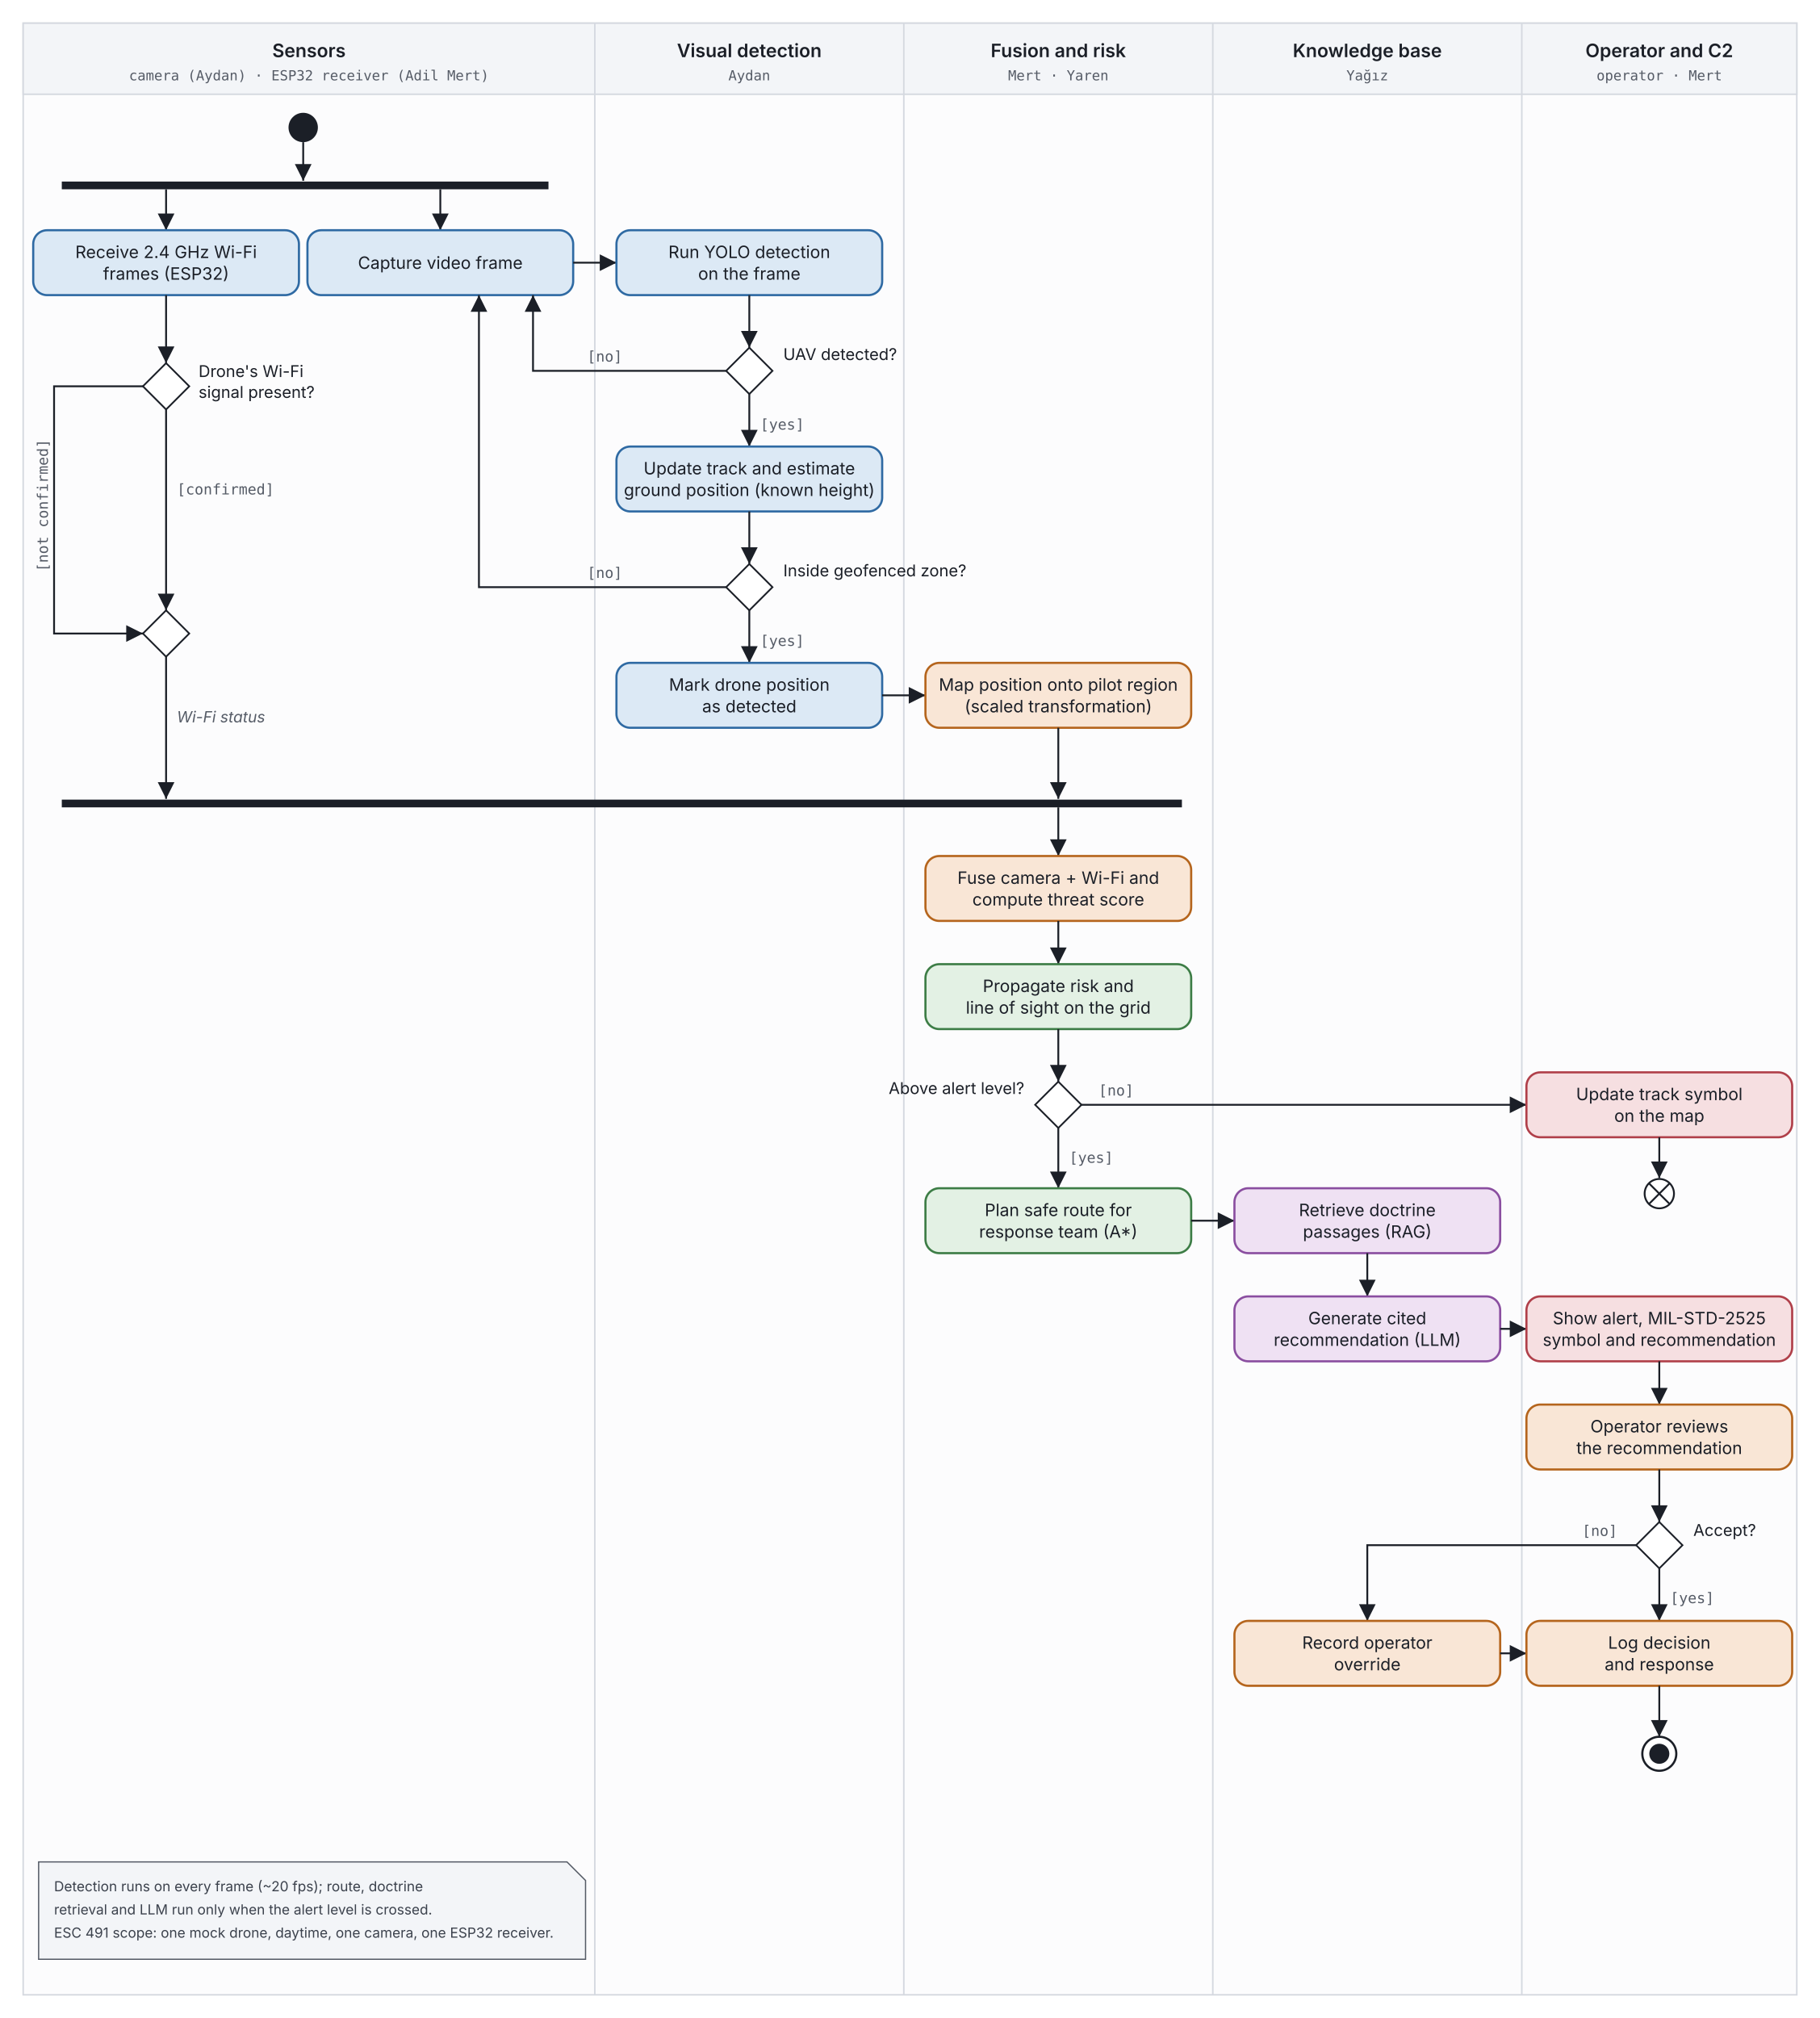
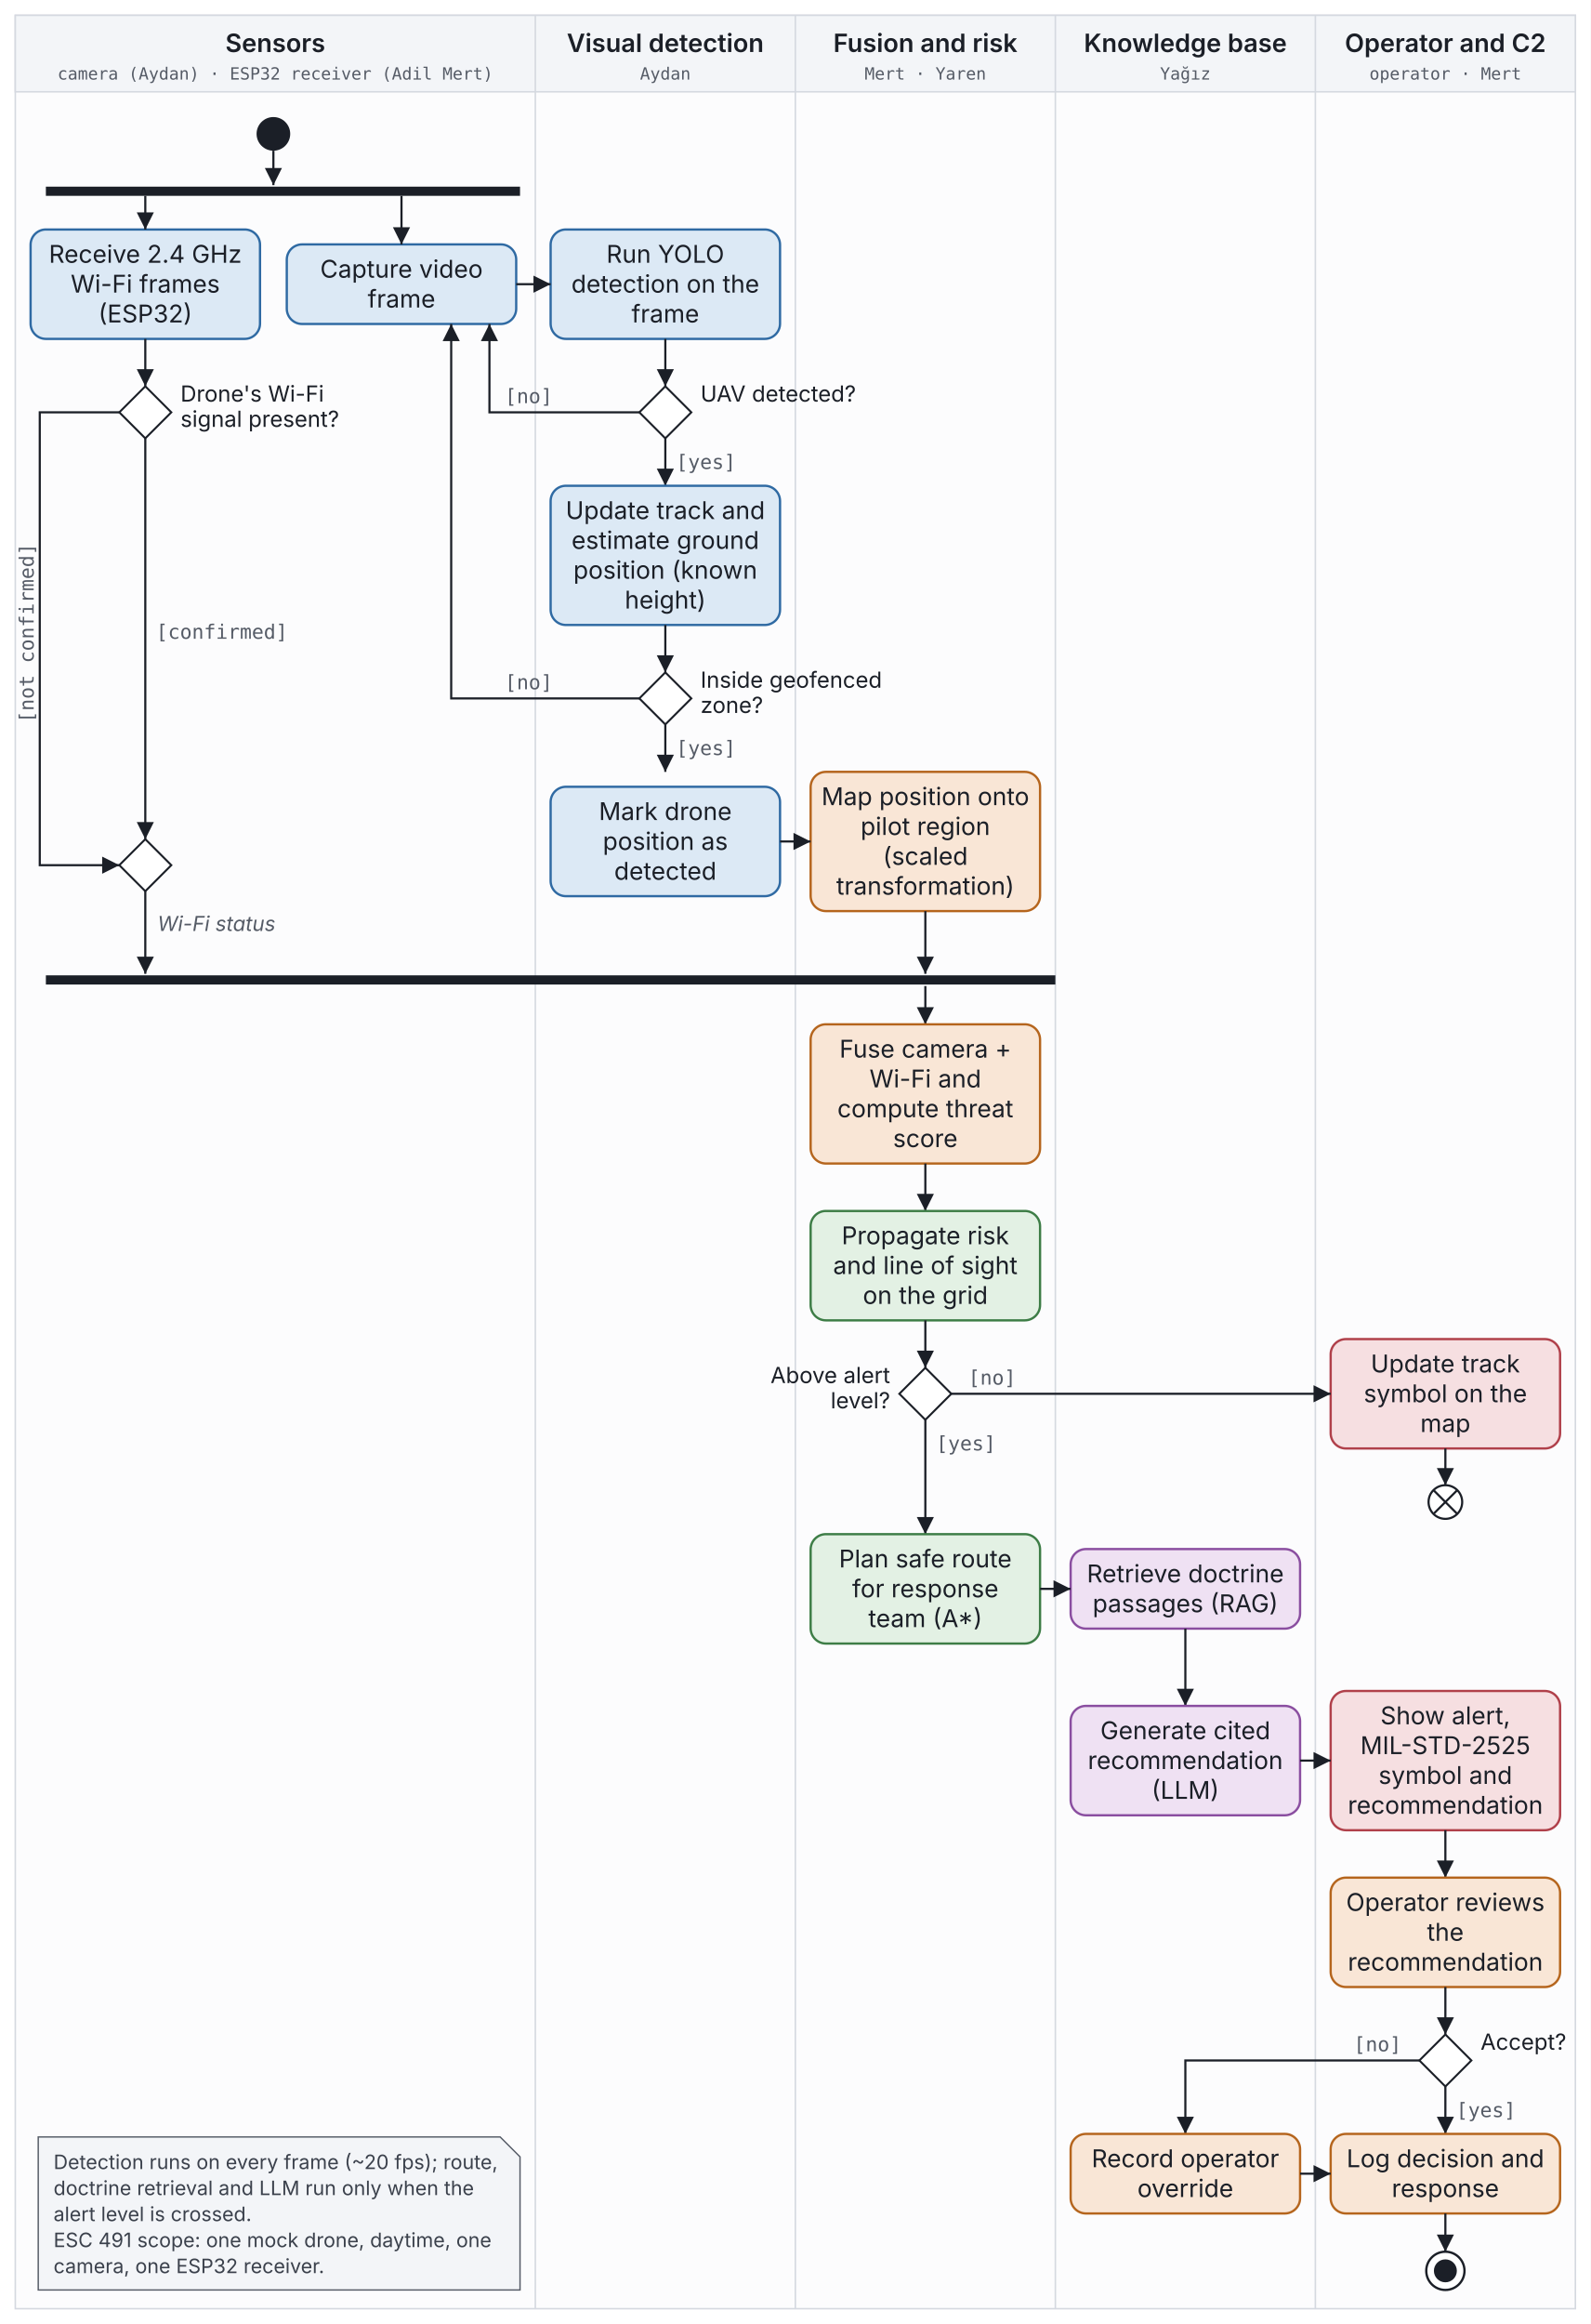
- <svg xmlns="http://www.w3.org/2000/svg" width="2356" height="2612" viewBox="0 0 2356 2612">
+ <svg xmlns="http://www.w3.org/2000/svg" width="2080" height="3038" viewBox="0 0 2080 3038">
  <defs>
-     <marker id="a" viewBox="0 0 10 10" refX="10" refY="5" markerWidth="9" markerHeight="9" orient="auto-start-reverse">
+     <marker id="a" viewBox="0 0 10 10" refX="10" refY="5" markerWidth="8" markerHeight="8" orient="auto-start-reverse">
      <path d="M0,0 L10,5 L0,10 z" fill="#1b1f27" />
    </marker>
  </defs>
-   <rect width="2356" height="2612" fill="#ffffff" />
-   <rect x="30" y="30" width="2296" height="2552" fill="#fcfcfd" stroke="#d5d9e0" stroke-width="2" />
-   <rect x="30" y="30" width="2296" height="92" fill="#f3f5f8" stroke="#d5d9e0" stroke-width="2" />
-   <text x="400.0" y="74" text-anchor="middle" font-family="Inter, DejaVu Sans, sans-serif" font-size="24" font-weight="600" fill="#1b1f27">Sensors</text>
-   <text x="400.0" y="104" text-anchor="middle" font-family="DejaVu Sans Mono, monospace" font-size="18" fill="#555b66">camera (Aydan) · ESP32 receiver (Adil Mert)</text>
-   <line x1="770" y1="30" x2="770" y2="2582" stroke="#d5d9e0" stroke-width="2" />
-   <text x="970.0" y="74" text-anchor="middle" font-family="Inter, DejaVu Sans, sans-serif" font-size="24" font-weight="600" fill="#1b1f27">Visual detection</text>
-   <text x="970.0" y="104" text-anchor="middle" font-family="DejaVu Sans Mono, monospace" font-size="18" fill="#555b66">Aydan</text>
-   <line x1="1170" y1="30" x2="1170" y2="2582" stroke="#d5d9e0" stroke-width="2" />
-   <text x="1370.0" y="74" text-anchor="middle" font-family="Inter, DejaVu Sans, sans-serif" font-size="24" font-weight="600" fill="#1b1f27">Fusion and risk</text>
-   <text x="1370.0" y="104" text-anchor="middle" font-family="DejaVu Sans Mono, monospace" font-size="18" fill="#555b66">Mert · Yaren</text>
-   <line x1="1570" y1="30" x2="1570" y2="2582" stroke="#d5d9e0" stroke-width="2" />
-   <text x="1770.0" y="74" text-anchor="middle" font-family="Inter, DejaVu Sans, sans-serif" font-size="24" font-weight="600" fill="#1b1f27">Knowledge base</text>
-   <text x="1770.0" y="104" text-anchor="middle" font-family="DejaVu Sans Mono, monospace" font-size="18" fill="#555b66">Yağız</text>
-   <line x1="1970" y1="30" x2="1970" y2="2582" stroke="#d5d9e0" stroke-width="2" />
-   <text x="2148.0" y="74" text-anchor="middle" font-family="Inter, DejaVu Sans, sans-serif" font-size="24" font-weight="600" fill="#1b1f27">Operator and C2</text>
-   <text x="2148.0" y="104" text-anchor="middle" font-family="DejaVu Sans Mono, monospace" font-size="18" fill="#555b66">operator · Mert</text>
-   <circle cx="392.5" cy="165" r="19" fill="#1b1f27" />
-   <path d="M392.5,184 L392.5,234" fill="none" stroke="#1b1f27" stroke-width="2.4" marker-end="url(#a)" />
-   <rect x="80" y="235" width="630" height="10" fill="#1b1f27" />
-   <path d="M570,245 L570,298.0" fill="none" stroke="#1b1f27" stroke-width="2.4" marker-end="url(#a)" />
-   <path d="M215,245 L215,298.0" fill="none" stroke="#1b1f27" stroke-width="2.4" marker-end="url(#a)" />
-   <rect x="398.0" y="298.0" width="344" height="84" rx="18" fill="#dce9f5" stroke="#2f6aa3" stroke-width="2.8" />
-   <text x="570" y="348.0" text-anchor="middle" font-family="Inter, DejaVu Sans, sans-serif" font-size="22" fill="#1b1f27">Capture video frame</text>
-   <path d="M742.0,340 L798.0,340" fill="none" stroke="#1b1f27" stroke-width="2.4" marker-end="url(#a)" />
-   <rect x="798.0" y="298.0" width="344" height="84" rx="18" fill="#dce9f5" stroke="#2f6aa3" stroke-width="2.8" />
-   <text x="970" y="334.0" text-anchor="middle" font-family="Inter, DejaVu Sans, sans-serif" font-size="22" fill="#1b1f27">Run YOLO detection</text>
-   <text x="970" y="362.0" text-anchor="middle" font-family="Inter, DejaVu Sans, sans-serif" font-size="22" fill="#1b1f27">on the frame</text>
-   <path d="M970,382.0 L970,450" fill="none" stroke="#1b1f27" stroke-width="2.4" marker-end="url(#a)" />
-   <polygon points="970,450 1000,480 970,510 940,480" fill="#ffffff" stroke="#1b1f27" stroke-width="2.2" />
-   <text x="1014" y="466" text-anchor="start" font-family="Inter, DejaVu Sans, sans-serif" font-size="21" fill="#1b1f27">UAV detected?</text>
-   <path d="M940,480 L690,480 L690,382.0" fill="none" stroke="#1b1f27" stroke-width="2.4" marker-end="url(#a)" />
-   <text x="760" y="468" font-family="DejaVu Sans Mono, monospace" font-size="19" fill="#555b66">[no]</text>
-   <path d="M970,510 L970,578.0" fill="none" stroke="#1b1f27" stroke-width="2.4" marker-end="url(#a)" />
-   <text x="984" y="556" font-family="DejaVu Sans Mono, monospace" font-size="19" fill="#555b66">[yes]</text>
-   <rect x="798.0" y="578.0" width="344" height="84" rx="18" fill="#dce9f5" stroke="#2f6aa3" stroke-width="2.8" />
-   <text x="970" y="614.0" text-anchor="middle" font-family="Inter, DejaVu Sans, sans-serif" font-size="22" fill="#1b1f27">Update track and estimate</text>
-   <text x="970" y="642.0" text-anchor="middle" font-family="Inter, DejaVu Sans, sans-serif" font-size="22" fill="#1b1f27">ground position (known height)</text>
-   <path d="M970,662.0 L970,730" fill="none" stroke="#1b1f27" stroke-width="2.4" marker-end="url(#a)" />
-   <polygon points="970,730 1000,760 970,790 940,760" fill="#ffffff" stroke="#1b1f27" stroke-width="2.2" />
-   <text x="1014" y="746" text-anchor="start" font-family="Inter, DejaVu Sans, sans-serif" font-size="21" fill="#1b1f27">Inside geofenced zone?</text>
-   <path d="M940,760 L620,760 L620,382.0" fill="none" stroke="#1b1f27" stroke-width="2.4" marker-end="url(#a)" />
-   <text x="760" y="748" font-family="DejaVu Sans Mono, monospace" font-size="19" fill="#555b66">[no]</text>
-   <path d="M970,790 L970,858.0" fill="none" stroke="#1b1f27" stroke-width="2.4" marker-end="url(#a)" />
-   <text x="984" y="836" font-family="DejaVu Sans Mono, monospace" font-size="19" fill="#555b66">[yes]</text>
-   <rect x="798.0" y="858.0" width="344" height="84" rx="18" fill="#dce9f5" stroke="#2f6aa3" stroke-width="2.8" />
-   <text x="970" y="894.0" text-anchor="middle" font-family="Inter, DejaVu Sans, sans-serif" font-size="22" fill="#1b1f27">Mark drone position</text>
-   <text x="970" y="922.0" text-anchor="middle" font-family="Inter, DejaVu Sans, sans-serif" font-size="22" fill="#1b1f27">as detected</text>
-   <path d="M1142.0,900 L1198.0,900" fill="none" stroke="#1b1f27" stroke-width="2.4" marker-end="url(#a)" />
-   <rect x="1198.0" y="858.0" width="344" height="84" rx="18" fill="#f9e6d6" stroke="#b5651d" stroke-width="2.8" />
-   <text x="1370" y="894.0" text-anchor="middle" font-family="Inter, DejaVu Sans, sans-serif" font-size="22" fill="#1b1f27">Map position onto pilot region</text>
-   <text x="1370" y="922.0" text-anchor="middle" font-family="Inter, DejaVu Sans, sans-serif" font-size="22" fill="#1b1f27">(scaled transformation)</text>
-   <rect x="43.0" y="298.0" width="344" height="84" rx="18" fill="#dce9f5" stroke="#2f6aa3" stroke-width="2.8" />
-   <text x="215" y="334.0" text-anchor="middle" font-family="Inter, DejaVu Sans, sans-serif" font-size="22" fill="#1b1f27">Receive 2.4 GHz Wi-Fi</text>
-   <text x="215" y="362.0" text-anchor="middle" font-family="Inter, DejaVu Sans, sans-serif" font-size="22" fill="#1b1f27">frames (ESP32)</text>
-   <path d="M215,382.0 L215,470" fill="none" stroke="#1b1f27" stroke-width="2.4" marker-end="url(#a)" />
-   <polygon points="215,470 245,500 215,530 185,500" fill="#ffffff" stroke="#1b1f27" stroke-width="2.2" />
-   <text x="257" y="488" text-anchor="start" font-family="Inter, DejaVu Sans, sans-serif" font-size="21" fill="#1b1f27">Drone's Wi-Fi</text>
-   <text x="257" y="515" text-anchor="start" font-family="Inter, DejaVu Sans, sans-serif" font-size="21" fill="#1b1f27">signal present?</text>
-   <path d="M215,530 L215,790" fill="none" stroke="#1b1f27" stroke-width="2.4" marker-end="url(#a)" />
-   <text x="229" y="640" font-family="DejaVu Sans Mono, monospace" font-size="19" fill="#555b66">[confirmed]</text>
-   <path d="M185,500 L70,500 L70,820 L185,820" fill="none" stroke="#1b1f27" stroke-width="2.4" marker-end="url(#a)" />
-   <text x="62" y="740" transform="rotate(-90 62 740)" font-family="DejaVu Sans Mono, monospace" font-size="19" fill="#555b66">[not confirmed]</text>
-   <polygon points="215,790 245,820 215,850 185,820" fill="#ffffff" stroke="#1b1f27" stroke-width="2.2" />
-   <path d="M215,850 L215,1034" fill="none" stroke="#1b1f27" stroke-width="2.4" marker-end="url(#a)" />
-   <text x="229" y="935" font-family="Inter, DejaVu Sans, sans-serif" font-size="20" font-style="italic" fill="#555b66">Wi-Fi status</text>
-   <rect x="80" y="1035" width="1450" height="10" fill="#1b1f27" />
-   <path d="M1370,942.0 L1370,1034" fill="none" stroke="#1b1f27" stroke-width="2.4" marker-end="url(#a)" />
-   <path d="M1370,1045 L1370,1108.0" fill="none" stroke="#1b1f27" stroke-width="2.4" marker-end="url(#a)" />
-   <rect x="1198.0" y="1108.0" width="344" height="84" rx="18" fill="#f9e6d6" stroke="#b5651d" stroke-width="2.8" />
-   <text x="1370" y="1144.0" text-anchor="middle" font-family="Inter, DejaVu Sans, sans-serif" font-size="22" fill="#1b1f27">Fuse camera + Wi-Fi and</text>
-   <text x="1370" y="1172.0" text-anchor="middle" font-family="Inter, DejaVu Sans, sans-serif" font-size="22" fill="#1b1f27">compute threat score</text>
-   <path d="M1370,1192.0 L1370,1248.0" fill="none" stroke="#1b1f27" stroke-width="2.4" marker-end="url(#a)" />
-   <rect x="1198.0" y="1248.0" width="344" height="84" rx="18" fill="#e3f1e4" stroke="#3d7d46" stroke-width="2.8" />
-   <text x="1370" y="1284.0" text-anchor="middle" font-family="Inter, DejaVu Sans, sans-serif" font-size="22" fill="#1b1f27">Propagate risk and</text>
-   <text x="1370" y="1312.0" text-anchor="middle" font-family="Inter, DejaVu Sans, sans-serif" font-size="22" fill="#1b1f27">line of sight on the grid</text>
-   <path d="M1370,1332.0 L1370,1400" fill="none" stroke="#1b1f27" stroke-width="2.4" marker-end="url(#a)" />
-   <polygon points="1370,1400 1400,1430 1370,1460 1340,1430" fill="#ffffff" stroke="#1b1f27" stroke-width="2.2" />
-   <text x="1326" y="1416" text-anchor="end" font-family="Inter, DejaVu Sans, sans-serif" font-size="21" fill="#1b1f27">Above alert level?</text>
-   <path d="M1400,1430 L1976.0,1430" fill="none" stroke="#1b1f27" stroke-width="2.4" marker-end="url(#a)" />
-   <text x="1422" y="1418" font-family="DejaVu Sans Mono, monospace" font-size="19" fill="#555b66">[no]</text>
-   <rect x="1976.0" y="1388.0" width="344" height="84" rx="18" fill="#f6dfe1" stroke="#b0404a" stroke-width="2.8" />
-   <text x="2148" y="1424.0" text-anchor="middle" font-family="Inter, DejaVu Sans, sans-serif" font-size="22" fill="#1b1f27">Update track symbol</text>
-   <text x="2148" y="1452.0" text-anchor="middle" font-family="Inter, DejaVu Sans, sans-serif" font-size="22" fill="#1b1f27">on the map</text>
-   <path d="M2148,1472.0 L2148,1525" fill="none" stroke="#1b1f27" stroke-width="2.4" marker-end="url(#a)" />
-   <circle cx="2148" cy="1545" r="19" fill="#ffffff" stroke="#1b1f27" stroke-width="2.4" />
-   <path d="M2135,1532 L2161,1558 M2135,1558 L2161,1532" stroke="#1b1f27" stroke-width="2.4" />
-   <path d="M1370,1460 L1370,1538.0" fill="none" stroke="#1b1f27" stroke-width="2.4" marker-end="url(#a)" />
-   <text x="1384" y="1505" font-family="DejaVu Sans Mono, monospace" font-size="19" fill="#555b66">[yes]</text>
-   <rect x="1198.0" y="1538.0" width="344" height="84" rx="18" fill="#e3f1e4" stroke="#3d7d46" stroke-width="2.8" />
-   <text x="1370" y="1574.0" text-anchor="middle" font-family="Inter, DejaVu Sans, sans-serif" font-size="22" fill="#1b1f27">Plan safe route for</text>
-   <text x="1370" y="1602.0" text-anchor="middle" font-family="Inter, DejaVu Sans, sans-serif" font-size="22" fill="#1b1f27">response team (A*)</text>
-   <path d="M1542.0,1580 L1598.0,1580" fill="none" stroke="#1b1f27" stroke-width="2.4" marker-end="url(#a)" />
-   <rect x="1598.0" y="1538.0" width="344" height="84" rx="18" fill="#efe1f3" stroke="#8a4ea0" stroke-width="2.8" />
-   <text x="1770" y="1574.0" text-anchor="middle" font-family="Inter, DejaVu Sans, sans-serif" font-size="22" fill="#1b1f27">Retrieve doctrine</text>
-   <text x="1770" y="1602.0" text-anchor="middle" font-family="Inter, DejaVu Sans, sans-serif" font-size="22" fill="#1b1f27">passages (RAG)</text>
-   <path d="M1770,1622.0 L1770,1678.0" fill="none" stroke="#1b1f27" stroke-width="2.4" marker-end="url(#a)" />
-   <rect x="1598.0" y="1678.0" width="344" height="84" rx="18" fill="#efe1f3" stroke="#8a4ea0" stroke-width="2.8" />
-   <text x="1770" y="1714.0" text-anchor="middle" font-family="Inter, DejaVu Sans, sans-serif" font-size="22" fill="#1b1f27">Generate cited</text>
-   <text x="1770" y="1742.0" text-anchor="middle" font-family="Inter, DejaVu Sans, sans-serif" font-size="22" fill="#1b1f27">recommendation (LLM)</text>
-   <path d="M1942.0,1720 L1976.0,1720" fill="none" stroke="#1b1f27" stroke-width="2.4" marker-end="url(#a)" />
-   <rect x="1976.0" y="1678.0" width="344" height="84" rx="18" fill="#f6dfe1" stroke="#b0404a" stroke-width="2.8" />
-   <text x="2148" y="1714.0" text-anchor="middle" font-family="Inter, DejaVu Sans, sans-serif" font-size="22" fill="#1b1f27">Show alert, MIL-STD-2525</text>
-   <text x="2148" y="1742.0" text-anchor="middle" font-family="Inter, DejaVu Sans, sans-serif" font-size="22" fill="#1b1f27">symbol and recommendation</text>
-   <path d="M2148,1762.0 L2148,1818.0" fill="none" stroke="#1b1f27" stroke-width="2.4" marker-end="url(#a)" />
-   <rect x="1976.0" y="1818.0" width="344" height="84" rx="18" fill="#f9e6d6" stroke="#b5651d" stroke-width="2.8" />
-   <text x="2148" y="1854.0" text-anchor="middle" font-family="Inter, DejaVu Sans, sans-serif" font-size="22" fill="#1b1f27">Operator reviews</text>
-   <text x="2148" y="1882.0" text-anchor="middle" font-family="Inter, DejaVu Sans, sans-serif" font-size="22" fill="#1b1f27">the recommendation</text>
-   <path d="M2148,1902.0 L2148,1970" fill="none" stroke="#1b1f27" stroke-width="2.4" marker-end="url(#a)" />
-   <polygon points="2148,1970 2178,2000 2148,2030 2118,2000" fill="#ffffff" stroke="#1b1f27" stroke-width="2.2" />
-   <text x="2192" y="1988" text-anchor="start" font-family="Inter, DejaVu Sans, sans-serif" font-size="21" fill="#1b1f27">Accept?</text>
-   <path d="M2118,2000 L1770,2000 L1770,2098.0" fill="none" stroke="#1b1f27" stroke-width="2.4" marker-end="url(#a)" />
-   <text x="2048" y="1988" font-family="DejaVu Sans Mono, monospace" font-size="19" fill="#555b66">[no]</text>
-   <path d="M2148,2030 L2148,2098.0" fill="none" stroke="#1b1f27" stroke-width="2.4" marker-end="url(#a)" />
-   <text x="2162" y="2075" font-family="DejaVu Sans Mono, monospace" font-size="19" fill="#555b66">[yes]</text>
-   <rect x="1598.0" y="2098.0" width="344" height="84" rx="18" fill="#f9e6d6" stroke="#b5651d" stroke-width="2.8" />
-   <text x="1770" y="2134.0" text-anchor="middle" font-family="Inter, DejaVu Sans, sans-serif" font-size="22" fill="#1b1f27">Record operator</text>
-   <text x="1770" y="2162.0" text-anchor="middle" font-family="Inter, DejaVu Sans, sans-serif" font-size="22" fill="#1b1f27">override</text>
-   <path d="M1942.0,2140 L1976.0,2140" fill="none" stroke="#1b1f27" stroke-width="2.4" marker-end="url(#a)" />
-   <rect x="1976.0" y="2098.0" width="344" height="84" rx="18" fill="#f9e6d6" stroke="#b5651d" stroke-width="2.8" />
-   <text x="2148" y="2134.0" text-anchor="middle" font-family="Inter, DejaVu Sans, sans-serif" font-size="22" fill="#1b1f27">Log decision</text>
-   <text x="2148" y="2162.0" text-anchor="middle" font-family="Inter, DejaVu Sans, sans-serif" font-size="22" fill="#1b1f27">and response</text>
-   <path d="M2148,2182.0 L2148,2248" fill="none" stroke="#1b1f27" stroke-width="2.4" marker-end="url(#a)" />
-   <circle cx="2148" cy="2270" r="22" fill="#ffffff" stroke="#1b1f27" stroke-width="2.8" />
-   <circle cx="2148" cy="2270" r="13" fill="#1b1f27" />
-   <path d="M50,2410 L734,2410 L758,2434 L758,2536 L50,2536 z" fill="#f3f5f8" stroke="#555b66" stroke-width="1.6" />
-   <text x="70" y="2448" font-family="Inter, DejaVu Sans, sans-serif" font-size="18" fill="#3b414c">Detection runs on every frame (~20 fps); route, doctrine</text>
-   <text x="70" y="2478" font-family="Inter, DejaVu Sans, sans-serif" font-size="18" fill="#3b414c">retrieval and LLM run only when the alert level is crossed.</text>
-   <text x="70" y="2508" font-family="Inter, DejaVu Sans, sans-serif" font-size="18" fill="#3b414c">ESC 491 scope: one mock drone, daytime, one camera, one ESP32 receiver.</text>
+   <rect width="2080" height="3038" fill="#ffffff" />
+   <rect x="20" y="20" width="2040" height="2998" fill="#fcfcfd" stroke="#d5d9e0" stroke-width="2" />
+   <rect x="20" y="20" width="2040" height="100" fill="#f3f5f8" stroke="#d5d9e0" stroke-width="2" />
+   <text x="360.0" y="68" text-anchor="middle" font-family="Inter, DejaVu Sans, sans-serif" font-size="33" font-weight="600" fill="#1b1f27">Sensors</text>
+   <text x="360.0" y="104" text-anchor="middle" font-family="DejaVu Sans Mono, monospace" font-size="22" fill="#555b66">camera (Aydan) · ESP32 receiver (Adil Mert)</text>
+   <line x1="700" y1="20" x2="700" y2="3018" stroke="#d5d9e0" stroke-width="2" />
+   <text x="870.0" y="68" text-anchor="middle" font-family="Inter, DejaVu Sans, sans-serif" font-size="33" font-weight="600" fill="#1b1f27">Visual detection</text>
+   <text x="870.0" y="104" text-anchor="middle" font-family="DejaVu Sans Mono, monospace" font-size="22" fill="#555b66">Aydan</text>
+   <line x1="1040" y1="20" x2="1040" y2="3018" stroke="#d5d9e0" stroke-width="2" />
+   <text x="1210.0" y="68" text-anchor="middle" font-family="Inter, DejaVu Sans, sans-serif" font-size="33" font-weight="600" fill="#1b1f27">Fusion and risk</text>
+   <text x="1210.0" y="104" text-anchor="middle" font-family="DejaVu Sans Mono, monospace" font-size="22" fill="#555b66">Mert · Yaren</text>
+   <line x1="1380" y1="20" x2="1380" y2="3018" stroke="#d5d9e0" stroke-width="2" />
+   <text x="1550.0" y="68" text-anchor="middle" font-family="Inter, DejaVu Sans, sans-serif" font-size="33" font-weight="600" fill="#1b1f27">Knowledge base</text>
+   <text x="1550.0" y="104" text-anchor="middle" font-family="DejaVu Sans Mono, monospace" font-size="22" fill="#555b66">Yağız</text>
+   <line x1="1720" y1="20" x2="1720" y2="3018" stroke="#d5d9e0" stroke-width="2" />
+   <text x="1890.0" y="68" text-anchor="middle" font-family="Inter, DejaVu Sans, sans-serif" font-size="33" font-weight="600" fill="#1b1f27">Operator and C2</text>
+   <text x="1890.0" y="104" text-anchor="middle" font-family="DejaVu Sans Mono, monospace" font-size="22" fill="#555b66">operator · Mert</text>
+   <circle cx="357.5" cy="175" r="22" fill="#1b1f27" />
+   <path d="M357.5,197 L357.5,242" fill="none" stroke="#1b1f27" stroke-width="2.8" marker-end="url(#a)" />
+   <rect x="60" y="244" width="620" height="12" fill="#1b1f27" />
+   <rect x="40.0" y="300.0" width="300" height="143" rx="20" fill="#dce9f5" stroke="#2f6aa3" stroke-width="3" />
+   <text x="190" y="343.5" text-anchor="middle" font-family="Inter, DejaVu Sans, sans-serif" font-size="32" fill="#1b1f27">Receive 2.4 GHz</text>
+   <text x="190" y="382.5" text-anchor="middle" font-family="Inter, DejaVu Sans, sans-serif" font-size="32" fill="#1b1f27">Wi-Fi frames</text>
+   <text x="190" y="421.5" text-anchor="middle" font-family="Inter, DejaVu Sans, sans-serif" font-size="32" fill="#1b1f27">(ESP32)</text>
+   <rect x="375.0" y="319.5" width="300" height="104" rx="20" fill="#dce9f5" stroke="#2f6aa3" stroke-width="3" />
+   <text x="525" y="363.0" text-anchor="middle" font-family="Inter, DejaVu Sans, sans-serif" font-size="32" fill="#1b1f27">Capture video</text>
+   <text x="525" y="402.0" text-anchor="middle" font-family="Inter, DejaVu Sans, sans-serif" font-size="32" fill="#1b1f27">frame</text>
+   <rect x="720.0" y="300.0" width="300" height="143" rx="20" fill="#dce9f5" stroke="#2f6aa3" stroke-width="3" />
+   <text x="870" y="343.5" text-anchor="middle" font-family="Inter, DejaVu Sans, sans-serif" font-size="32" fill="#1b1f27">Run YOLO</text>
+   <text x="870" y="382.5" text-anchor="middle" font-family="Inter, DejaVu Sans, sans-serif" font-size="32" fill="#1b1f27">detection on the</text>
+   <text x="870" y="421.5" text-anchor="middle" font-family="Inter, DejaVu Sans, sans-serif" font-size="32" fill="#1b1f27">frame</text>
+   <path d="M190,256 L190,300.0" fill="none" stroke="#1b1f27" stroke-width="2.8" marker-end="url(#a)" />
+   <path d="M525,256 L525,319.5" fill="none" stroke="#1b1f27" stroke-width="2.8" marker-end="url(#a)" />
+   <path d="M675.0,371.5 L720.0,371.5" fill="none" stroke="#1b1f27" stroke-width="2.8" marker-end="url(#a)" />
+   <path d="M870,443.0 L870,505.0" fill="none" stroke="#1b1f27" stroke-width="2.8" marker-end="url(#a)" />
+   <polygon points="870,505.0 904,539.0 870,573.0 836,539.0" fill="#ffffff" stroke="#1b1f27" stroke-width="2.6" />
+   <text x="916" y="525.0" text-anchor="start" font-family="Inter, DejaVu Sans, sans-serif" font-size="29" fill="#1b1f27">UAV detected?</text>
+   <path d="M836,539.0 L640,539.0 L640,423.5" fill="none" stroke="#1b1f27" stroke-width="2.8" marker-end="url(#a)" />
+   <text x="660" y="527.0" font-family="DejaVu Sans Mono, monospace" font-size="26" fill="#555b66">[no]</text>
+   <path d="M870,573.0 L870,635.0" fill="none" stroke="#1b1f27" stroke-width="2.8" marker-end="url(#a)" />
+   <text x="884" y="613.0" font-family="DejaVu Sans Mono, monospace" font-size="26" fill="#555b66">[yes]</text>
+   <rect x="720.0" y="635.0" width="300" height="182" rx="20" fill="#dce9f5" stroke="#2f6aa3" stroke-width="3" />
+   <text x="870" y="678.5" text-anchor="middle" font-family="Inter, DejaVu Sans, sans-serif" font-size="32" fill="#1b1f27">Update track and</text>
+   <text x="870" y="717.5" text-anchor="middle" font-family="Inter, DejaVu Sans, sans-serif" font-size="32" fill="#1b1f27">estimate ground</text>
+   <text x="870" y="756.5" text-anchor="middle" font-family="Inter, DejaVu Sans, sans-serif" font-size="32" fill="#1b1f27">position (known</text>
+   <text x="870" y="795.5" text-anchor="middle" font-family="Inter, DejaVu Sans, sans-serif" font-size="32" fill="#1b1f27">height)</text>
+   <path d="M870,817.0 L870,879.0" fill="none" stroke="#1b1f27" stroke-width="2.8" marker-end="url(#a)" />
+   <polygon points="870,879.0 904,913.0 870,947.0 836,913.0" fill="#ffffff" stroke="#1b1f27" stroke-width="2.6" />
+   <text x="916" y="899.0" text-anchor="start" font-family="Inter, DejaVu Sans, sans-serif" font-size="29" fill="#1b1f27">Inside geofenced</text>
+   <text x="916" y="932.0" text-anchor="start" font-family="Inter, DejaVu Sans, sans-serif" font-size="29" fill="#1b1f27">zone?</text>
+   <path d="M836,913.0 L590,913.0 L590,423.5" fill="none" stroke="#1b1f27" stroke-width="2.8" marker-end="url(#a)" />
+   <text x="660" y="901.0" font-family="DejaVu Sans Mono, monospace" font-size="26" fill="#555b66">[no]</text>
+   <path d="M870,947.0 L870,1009.0" fill="none" stroke="#1b1f27" stroke-width="2.8" marker-end="url(#a)" />
+   <text x="884" y="987.0" font-family="DejaVu Sans Mono, monospace" font-size="26" fill="#555b66">[yes]</text>
+   <rect x="720.0" y="1028.5" width="300" height="143" rx="20" fill="#dce9f5" stroke="#2f6aa3" stroke-width="3" />
+   <text x="870" y="1072.0" text-anchor="middle" font-family="Inter, DejaVu Sans, sans-serif" font-size="32" fill="#1b1f27">Mark drone</text>
+   <text x="870" y="1111.0" text-anchor="middle" font-family="Inter, DejaVu Sans, sans-serif" font-size="32" fill="#1b1f27">position as</text>
+   <text x="870" y="1150.0" text-anchor="middle" font-family="Inter, DejaVu Sans, sans-serif" font-size="32" fill="#1b1f27">detected</text>
+   <rect x="1060.0" y="1009.0" width="300" height="182" rx="20" fill="#f9e6d6" stroke="#b5651d" stroke-width="3" />
+   <text x="1210" y="1052.5" text-anchor="middle" font-family="Inter, DejaVu Sans, sans-serif" font-size="32" fill="#1b1f27">Map position onto</text>
+   <text x="1210" y="1091.5" text-anchor="middle" font-family="Inter, DejaVu Sans, sans-serif" font-size="32" fill="#1b1f27">pilot region</text>
+   <text x="1210" y="1130.5" text-anchor="middle" font-family="Inter, DejaVu Sans, sans-serif" font-size="32" fill="#1b1f27">(scaled</text>
+   <text x="1210" y="1169.5" text-anchor="middle" font-family="Inter, DejaVu Sans, sans-serif" font-size="32" fill="#1b1f27">transformation)</text>
+   <path d="M1020.0,1100.0 L1060.0,1100.0" fill="none" stroke="#1b1f27" stroke-width="2.8" marker-end="url(#a)" />
+   <path d="M190,443.0 L190,505.0" fill="none" stroke="#1b1f27" stroke-width="2.8" marker-end="url(#a)" />
+   <polygon points="190,505.0 224,539.0 190,573.0 156,539.0" fill="#ffffff" stroke="#1b1f27" stroke-width="2.6" />
+   <text x="236" y="525.0" text-anchor="start" font-family="Inter, DejaVu Sans, sans-serif" font-size="29" fill="#1b1f27">Drone's Wi-Fi</text>
+   <text x="236" y="558.0" text-anchor="start" font-family="Inter, DejaVu Sans, sans-serif" font-size="29" fill="#1b1f27">signal present?</text>
+   <path d="M190,573.0 L190,1097.0" fill="none" stroke="#1b1f27" stroke-width="2.8" marker-end="url(#a)" />
+   <text x="204" y="835.0" font-family="DejaVu Sans Mono, monospace" font-size="26" fill="#555b66">[confirmed]</text>
+   <path d="M156,539.0 L52,539.0 L52,1131.0 L156,1131.0" fill="none" stroke="#1b1f27" stroke-width="2.8" marker-end="url(#a)" />
+   <text x="44" y="945.0" transform="rotate(-90 44 945.0)" font-family="DejaVu Sans Mono, monospace" font-size="26" fill="#555b66">[not confirmed]</text>
+   <polygon points="190,1097.0 224,1131.0 190,1165.0 156,1131.0" fill="#ffffff" stroke="#1b1f27" stroke-width="2.6" />
+   <path d="M190,1165.0 L190,1273.0" fill="none" stroke="#1b1f27" stroke-width="2.8" marker-end="url(#a)" />
+   <text x="206" y="1217.0" font-family="Inter, DejaVu Sans, sans-serif" font-size="27" font-style="italic" fill="#555b66">Wi-Fi status</text>
+   <rect x="60" y="1275.0" width="1320.0" height="12" fill="#1b1f27" />
+   <path d="M1210,1191.0 L1210,1273.0" fill="none" stroke="#1b1f27" stroke-width="2.8" marker-end="url(#a)" />
+   <path d="M1210,1289.0 L1210,1339.0" fill="none" stroke="#1b1f27" stroke-width="2.8" marker-end="url(#a)" />
+   <rect x="1060.0" y="1339.0" width="300" height="182" rx="20" fill="#f9e6d6" stroke="#b5651d" stroke-width="3" />
+   <text x="1210" y="1382.5" text-anchor="middle" font-family="Inter, DejaVu Sans, sans-serif" font-size="32" fill="#1b1f27">Fuse camera +</text>
+   <text x="1210" y="1421.5" text-anchor="middle" font-family="Inter, DejaVu Sans, sans-serif" font-size="32" fill="#1b1f27">Wi-Fi and</text>
+   <text x="1210" y="1460.5" text-anchor="middle" font-family="Inter, DejaVu Sans, sans-serif" font-size="32" fill="#1b1f27">compute threat</text>
+   <text x="1210" y="1499.5" text-anchor="middle" font-family="Inter, DejaVu Sans, sans-serif" font-size="32" fill="#1b1f27">score</text>
+   <path d="M1210,1521.0 L1210,1583.0" fill="none" stroke="#1b1f27" stroke-width="2.8" marker-end="url(#a)" />
+   <rect x="1060.0" y="1583.0" width="300" height="143" rx="20" fill="#e3f1e4" stroke="#3d7d46" stroke-width="3" />
+   <text x="1210" y="1626.5" text-anchor="middle" font-family="Inter, DejaVu Sans, sans-serif" font-size="32" fill="#1b1f27">Propagate risk</text>
+   <text x="1210" y="1665.5" text-anchor="middle" font-family="Inter, DejaVu Sans, sans-serif" font-size="32" fill="#1b1f27">and line of sight</text>
+   <text x="1210" y="1704.5" text-anchor="middle" font-family="Inter, DejaVu Sans, sans-serif" font-size="32" fill="#1b1f27">on the grid</text>
+   <path d="M1210,1726.0 L1210,1788.0" fill="none" stroke="#1b1f27" stroke-width="2.8" marker-end="url(#a)" />
+   <polygon points="1210,1788.0 1244,1822.0 1210,1856.0 1176,1822.0" fill="#ffffff" stroke="#1b1f27" stroke-width="2.6" />
+   <text x="1164" y="1808.0" text-anchor="end" font-family="Inter, DejaVu Sans, sans-serif" font-size="29" fill="#1b1f27">Above alert</text>
+   <text x="1164" y="1841.0" text-anchor="end" font-family="Inter, DejaVu Sans, sans-serif" font-size="29" fill="#1b1f27">level?</text>
+   <rect x="1740.0" y="1750.5" width="300" height="143" rx="20" fill="#f6dfe1" stroke="#b0404a" stroke-width="3" />
+   <text x="1890" y="1794.0" text-anchor="middle" font-family="Inter, DejaVu Sans, sans-serif" font-size="32" fill="#1b1f27">Update track</text>
+   <text x="1890" y="1833.0" text-anchor="middle" font-family="Inter, DejaVu Sans, sans-serif" font-size="32" fill="#1b1f27">symbol on the</text>
+   <text x="1890" y="1872.0" text-anchor="middle" font-family="Inter, DejaVu Sans, sans-serif" font-size="32" fill="#1b1f27">map</text>
+   <path d="M1244,1822.0 L1740.0,1822.0" fill="none" stroke="#1b1f27" stroke-width="2.8" marker-end="url(#a)" />
+   <text x="1266" y="1810.0" font-family="DejaVu Sans Mono, monospace" font-size="26" fill="#555b66">[no]</text>
+   <path d="M1890,1893.5 L1890,1941.5" fill="none" stroke="#1b1f27" stroke-width="2.8" marker-end="url(#a)" />
+   <circle cx="1890" cy="1963.5" r="22" fill="#ffffff" stroke="#1b1f27" stroke-width="2.8" />
+   <path d="M1875,1948.5 L1905,1978.5 M1875,1978.5 L1905,1948.5" stroke="#1b1f27" stroke-width="2.8" />
+   <path d="M1210,1856.0 L1210,2005.5" fill="none" stroke="#1b1f27" stroke-width="2.8" marker-end="url(#a)" />
+   <text x="1224" y="1896.0" font-family="DejaVu Sans Mono, monospace" font-size="26" fill="#555b66">[yes]</text>
+   <rect x="1060.0" y="2005.5" width="300" height="143" rx="20" fill="#e3f1e4" stroke="#3d7d46" stroke-width="3" />
+   <text x="1210" y="2049.0" text-anchor="middle" font-family="Inter, DejaVu Sans, sans-serif" font-size="32" fill="#1b1f27">Plan safe route</text>
+   <text x="1210" y="2088.0" text-anchor="middle" font-family="Inter, DejaVu Sans, sans-serif" font-size="32" fill="#1b1f27">for response</text>
+   <text x="1210" y="2127.0" text-anchor="middle" font-family="Inter, DejaVu Sans, sans-serif" font-size="32" fill="#1b1f27">team (A*)</text>
+   <rect x="1400.0" y="2025.0" width="300" height="104" rx="20" fill="#efe1f3" stroke="#8a4ea0" stroke-width="3" />
+   <text x="1550" y="2068.5" text-anchor="middle" font-family="Inter, DejaVu Sans, sans-serif" font-size="32" fill="#1b1f27">Retrieve doctrine</text>
+   <text x="1550" y="2107.5" text-anchor="middle" font-family="Inter, DejaVu Sans, sans-serif" font-size="32" fill="#1b1f27">passages (RAG)</text>
+   <path d="M1360.0,2077.0 L1400.0,2077.0" fill="none" stroke="#1b1f27" stroke-width="2.8" marker-end="url(#a)" />
+   <path d="M1550,2129.0 L1550,2230.0" fill="none" stroke="#1b1f27" stroke-width="2.8" marker-end="url(#a)" />
+   <rect x="1400.0" y="2230.0" width="300" height="143" rx="20" fill="#efe1f3" stroke="#8a4ea0" stroke-width="3" />
+   <text x="1550" y="2273.5" text-anchor="middle" font-family="Inter, DejaVu Sans, sans-serif" font-size="32" fill="#1b1f27">Generate cited</text>
+   <text x="1550" y="2312.5" text-anchor="middle" font-family="Inter, DejaVu Sans, sans-serif" font-size="32" fill="#1b1f27">recommendation</text>
+   <text x="1550" y="2351.5" text-anchor="middle" font-family="Inter, DejaVu Sans, sans-serif" font-size="32" fill="#1b1f27">(LLM)</text>
+   <rect x="1740.0" y="2210.5" width="300" height="182" rx="20" fill="#f6dfe1" stroke="#b0404a" stroke-width="3" />
+   <text x="1890" y="2254.0" text-anchor="middle" font-family="Inter, DejaVu Sans, sans-serif" font-size="32" fill="#1b1f27">Show alert,</text>
+   <text x="1890" y="2293.0" text-anchor="middle" font-family="Inter, DejaVu Sans, sans-serif" font-size="32" fill="#1b1f27">MIL-STD-2525</text>
+   <text x="1890" y="2332.0" text-anchor="middle" font-family="Inter, DejaVu Sans, sans-serif" font-size="32" fill="#1b1f27">symbol and</text>
+   <text x="1890" y="2371.0" text-anchor="middle" font-family="Inter, DejaVu Sans, sans-serif" font-size="32" fill="#1b1f27">recommendation</text>
+   <path d="M1700.0,2301.5 L1740.0,2301.5" fill="none" stroke="#1b1f27" stroke-width="2.8" marker-end="url(#a)" />
+   <path d="M1890,2392.5 L1890,2454.5" fill="none" stroke="#1b1f27" stroke-width="2.8" marker-end="url(#a)" />
+   <rect x="1740.0" y="2454.5" width="300" height="143" rx="20" fill="#f9e6d6" stroke="#b5651d" stroke-width="3" />
+   <text x="1890" y="2498.0" text-anchor="middle" font-family="Inter, DejaVu Sans, sans-serif" font-size="32" fill="#1b1f27">Operator reviews</text>
+   <text x="1890" y="2537.0" text-anchor="middle" font-family="Inter, DejaVu Sans, sans-serif" font-size="32" fill="#1b1f27">the</text>
+   <text x="1890" y="2576.0" text-anchor="middle" font-family="Inter, DejaVu Sans, sans-serif" font-size="32" fill="#1b1f27">recommendation</text>
+   <path d="M1890,2597.5 L1890,2659.5" fill="none" stroke="#1b1f27" stroke-width="2.8" marker-end="url(#a)" />
+   <polygon points="1890,2659.5 1924,2693.5 1890,2727.5 1856,2693.5" fill="#ffffff" stroke="#1b1f27" stroke-width="2.6" />
+   <text x="1936" y="2679.5" text-anchor="start" font-family="Inter, DejaVu Sans, sans-serif" font-size="29" fill="#1b1f27">Accept?</text>
+   <path d="M1856,2693.5 L1550,2693.5 L1550,2789.5" fill="none" stroke="#1b1f27" stroke-width="2.8" marker-end="url(#a)" />
+   <text x="1770" y="2681.5" font-family="DejaVu Sans Mono, monospace" font-size="26" fill="#555b66">[no]</text>
+   <path d="M1890,2727.5 L1890,2789.5" fill="none" stroke="#1b1f27" stroke-width="2.8" marker-end="url(#a)" />
+   <text x="1904" y="2767.5" font-family="DejaVu Sans Mono, monospace" font-size="26" fill="#555b66">[yes]</text>
+   <rect x="1400.0" y="2789.5" width="300" height="104" rx="20" fill="#f9e6d6" stroke="#b5651d" stroke-width="3" />
+   <text x="1550" y="2833.0" text-anchor="middle" font-family="Inter, DejaVu Sans, sans-serif" font-size="32" fill="#1b1f27">Record operator</text>
+   <text x="1550" y="2872.0" text-anchor="middle" font-family="Inter, DejaVu Sans, sans-serif" font-size="32" fill="#1b1f27">override</text>
+   <rect x="1740.0" y="2789.5" width="300" height="104" rx="20" fill="#f9e6d6" stroke="#b5651d" stroke-width="3" />
+   <text x="1890" y="2833.0" text-anchor="middle" font-family="Inter, DejaVu Sans, sans-serif" font-size="32" fill="#1b1f27">Log decision and</text>
+   <text x="1890" y="2872.0" text-anchor="middle" font-family="Inter, DejaVu Sans, sans-serif" font-size="32" fill="#1b1f27">response</text>
+   <path d="M1700.0,2841.5 L1740.0,2841.5" fill="none" stroke="#1b1f27" stroke-width="2.8" marker-end="url(#a)" />
+   <path d="M1890,2893.5 L1890,2943.5" fill="none" stroke="#1b1f27" stroke-width="2.8" marker-end="url(#a)" />
+   <circle cx="1890" cy="2968.5" r="25" fill="#ffffff" stroke="#1b1f27" stroke-width="3" />
+   <circle cx="1890" cy="2968.5" r="15" fill="#1b1f27" />
+   <path d="M50,2793.5 L654,2793.5 L680,2819.5 L680,2993.5 L50,2993.5 z" fill="#f3f5f8" stroke="#555b66" stroke-width="1.8" />
+   <text x="70" y="2835.5" font-family="Inter, DejaVu Sans, sans-serif" font-size="26" fill="#3b414c">Detection runs on every frame (~20 fps); route,</text>
+   <text x="70" y="2869.5" font-family="Inter, DejaVu Sans, sans-serif" font-size="26" fill="#3b414c">doctrine retrieval and LLM run only when the</text>
+   <text x="70" y="2903.5" font-family="Inter, DejaVu Sans, sans-serif" font-size="26" fill="#3b414c">alert level is crossed.</text>
+   <text x="70" y="2937.5" font-family="Inter, DejaVu Sans, sans-serif" font-size="26" fill="#3b414c">ESC 491 scope: one mock drone, daytime, one</text>
+   <text x="70" y="2971.5" font-family="Inter, DejaVu Sans, sans-serif" font-size="26" fill="#3b414c">camera, one ESP32 receiver.</text>
</svg>
